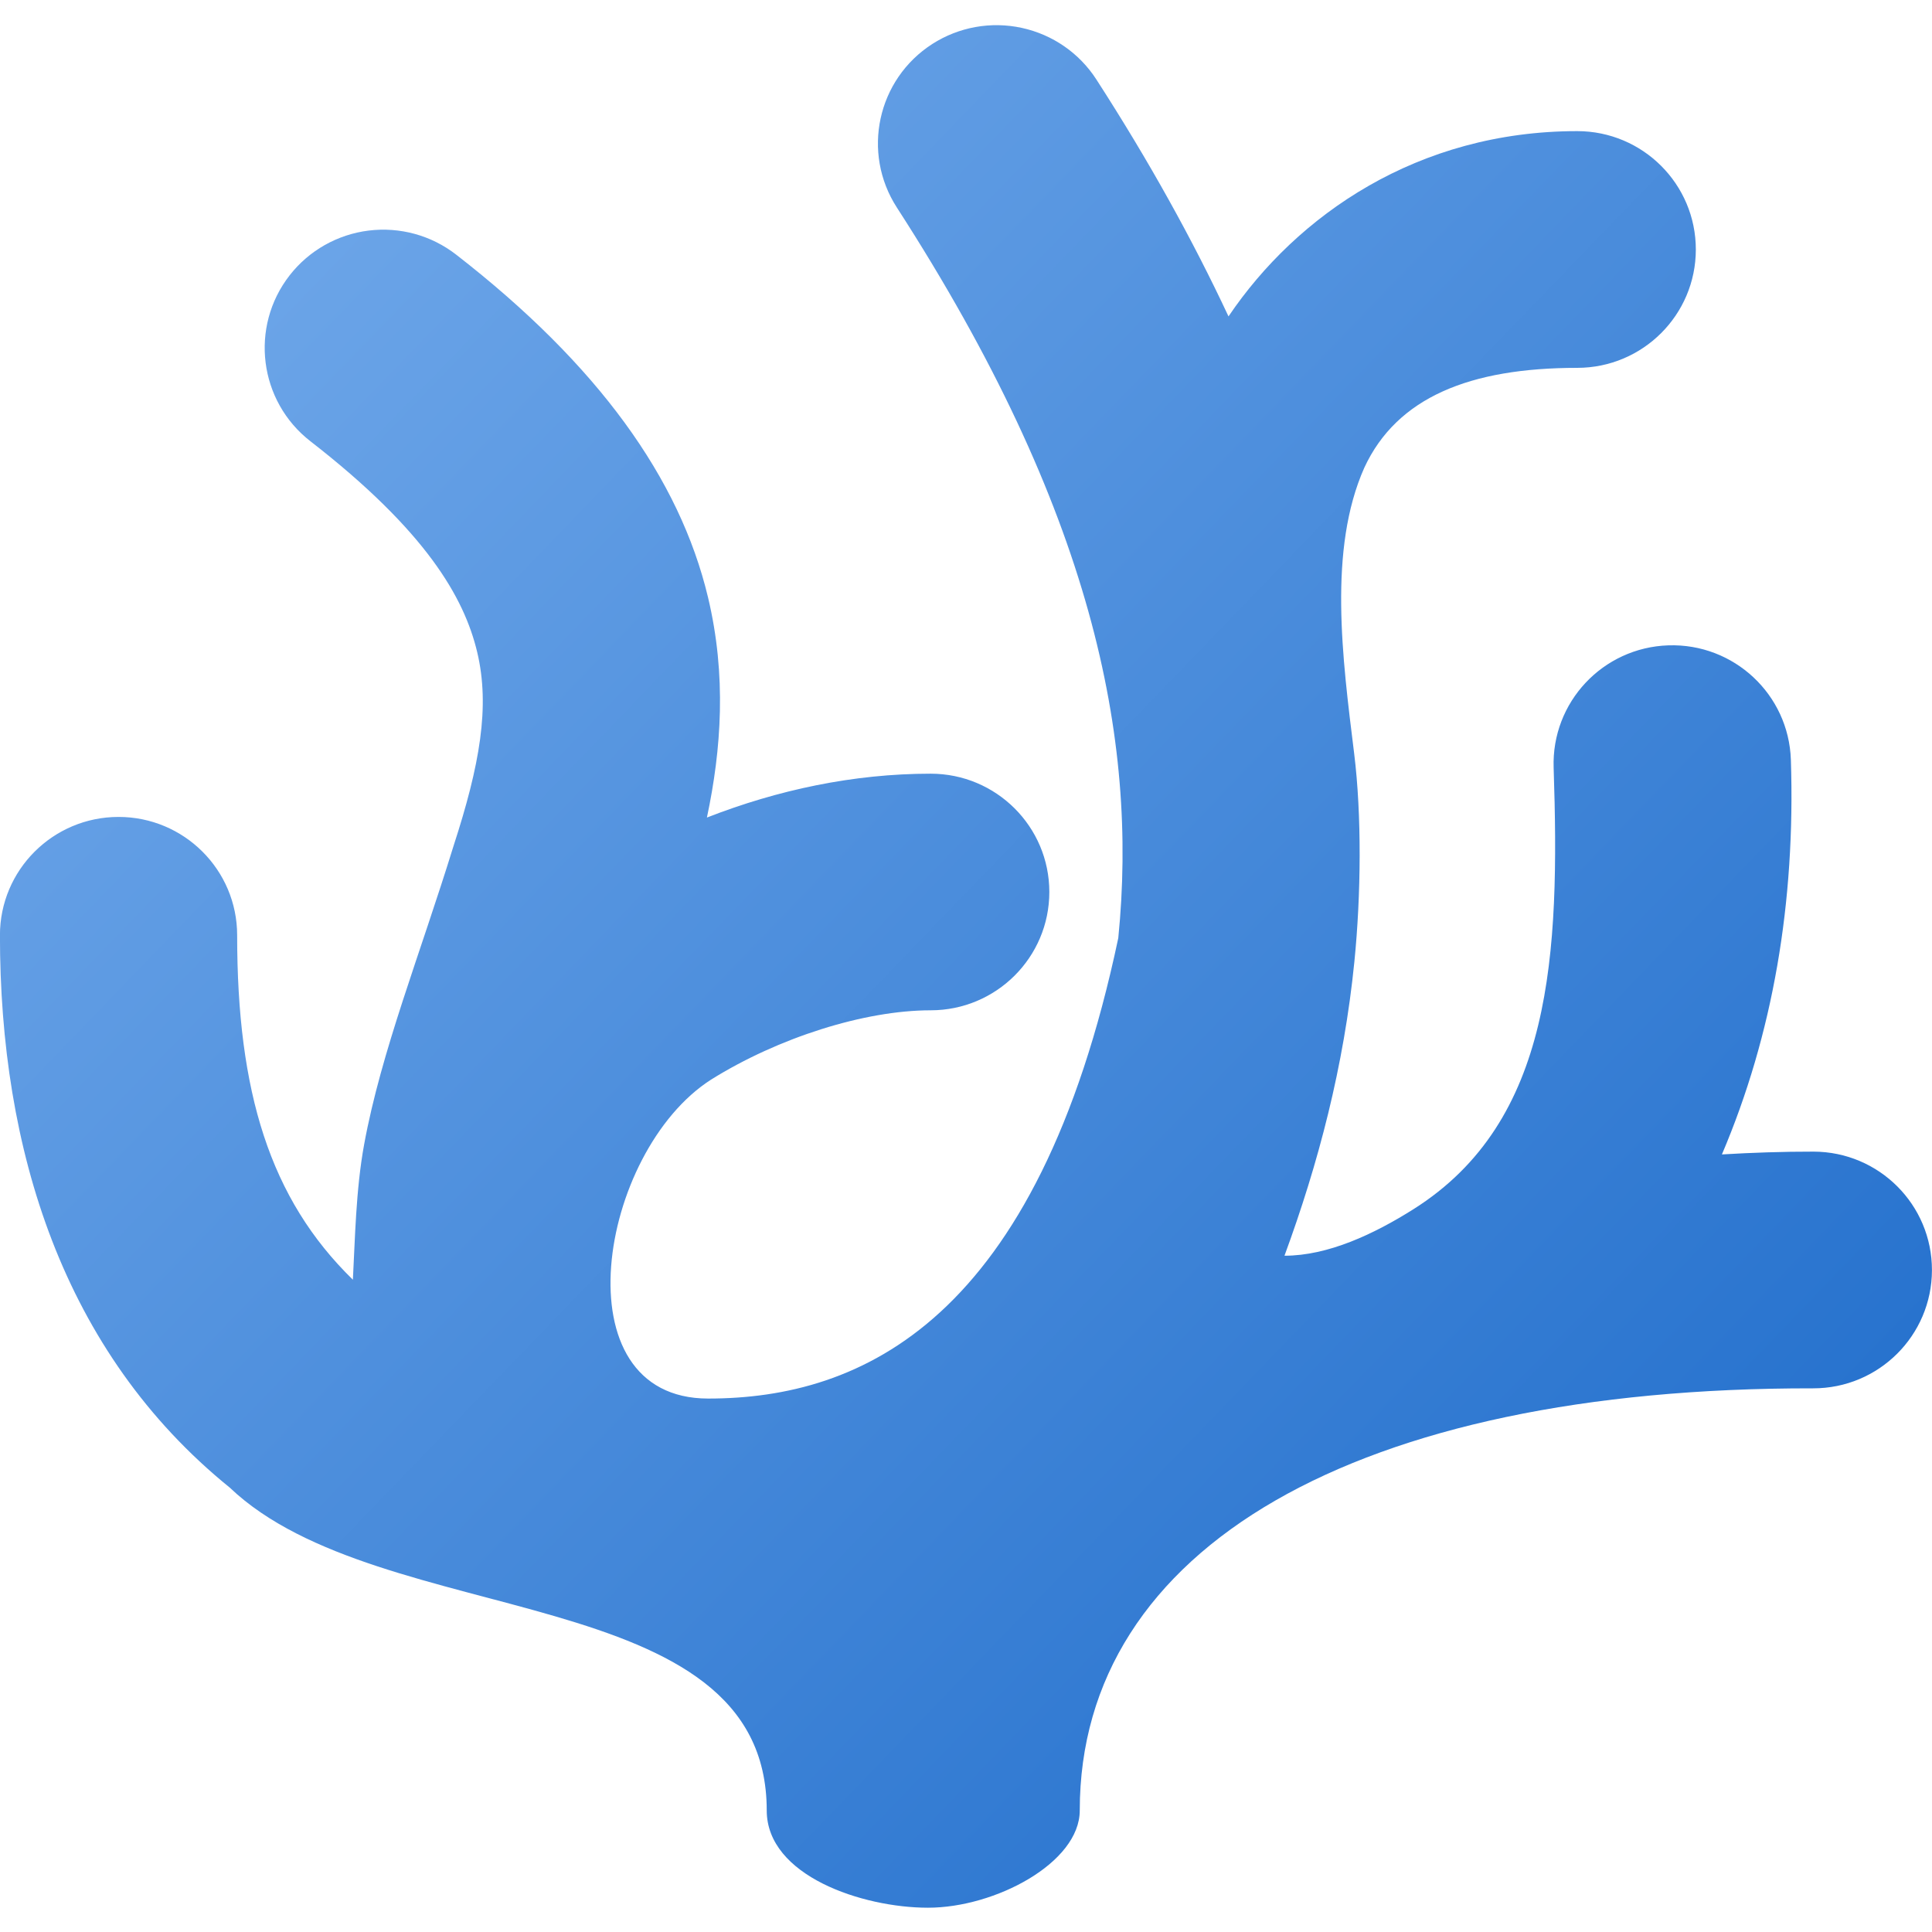
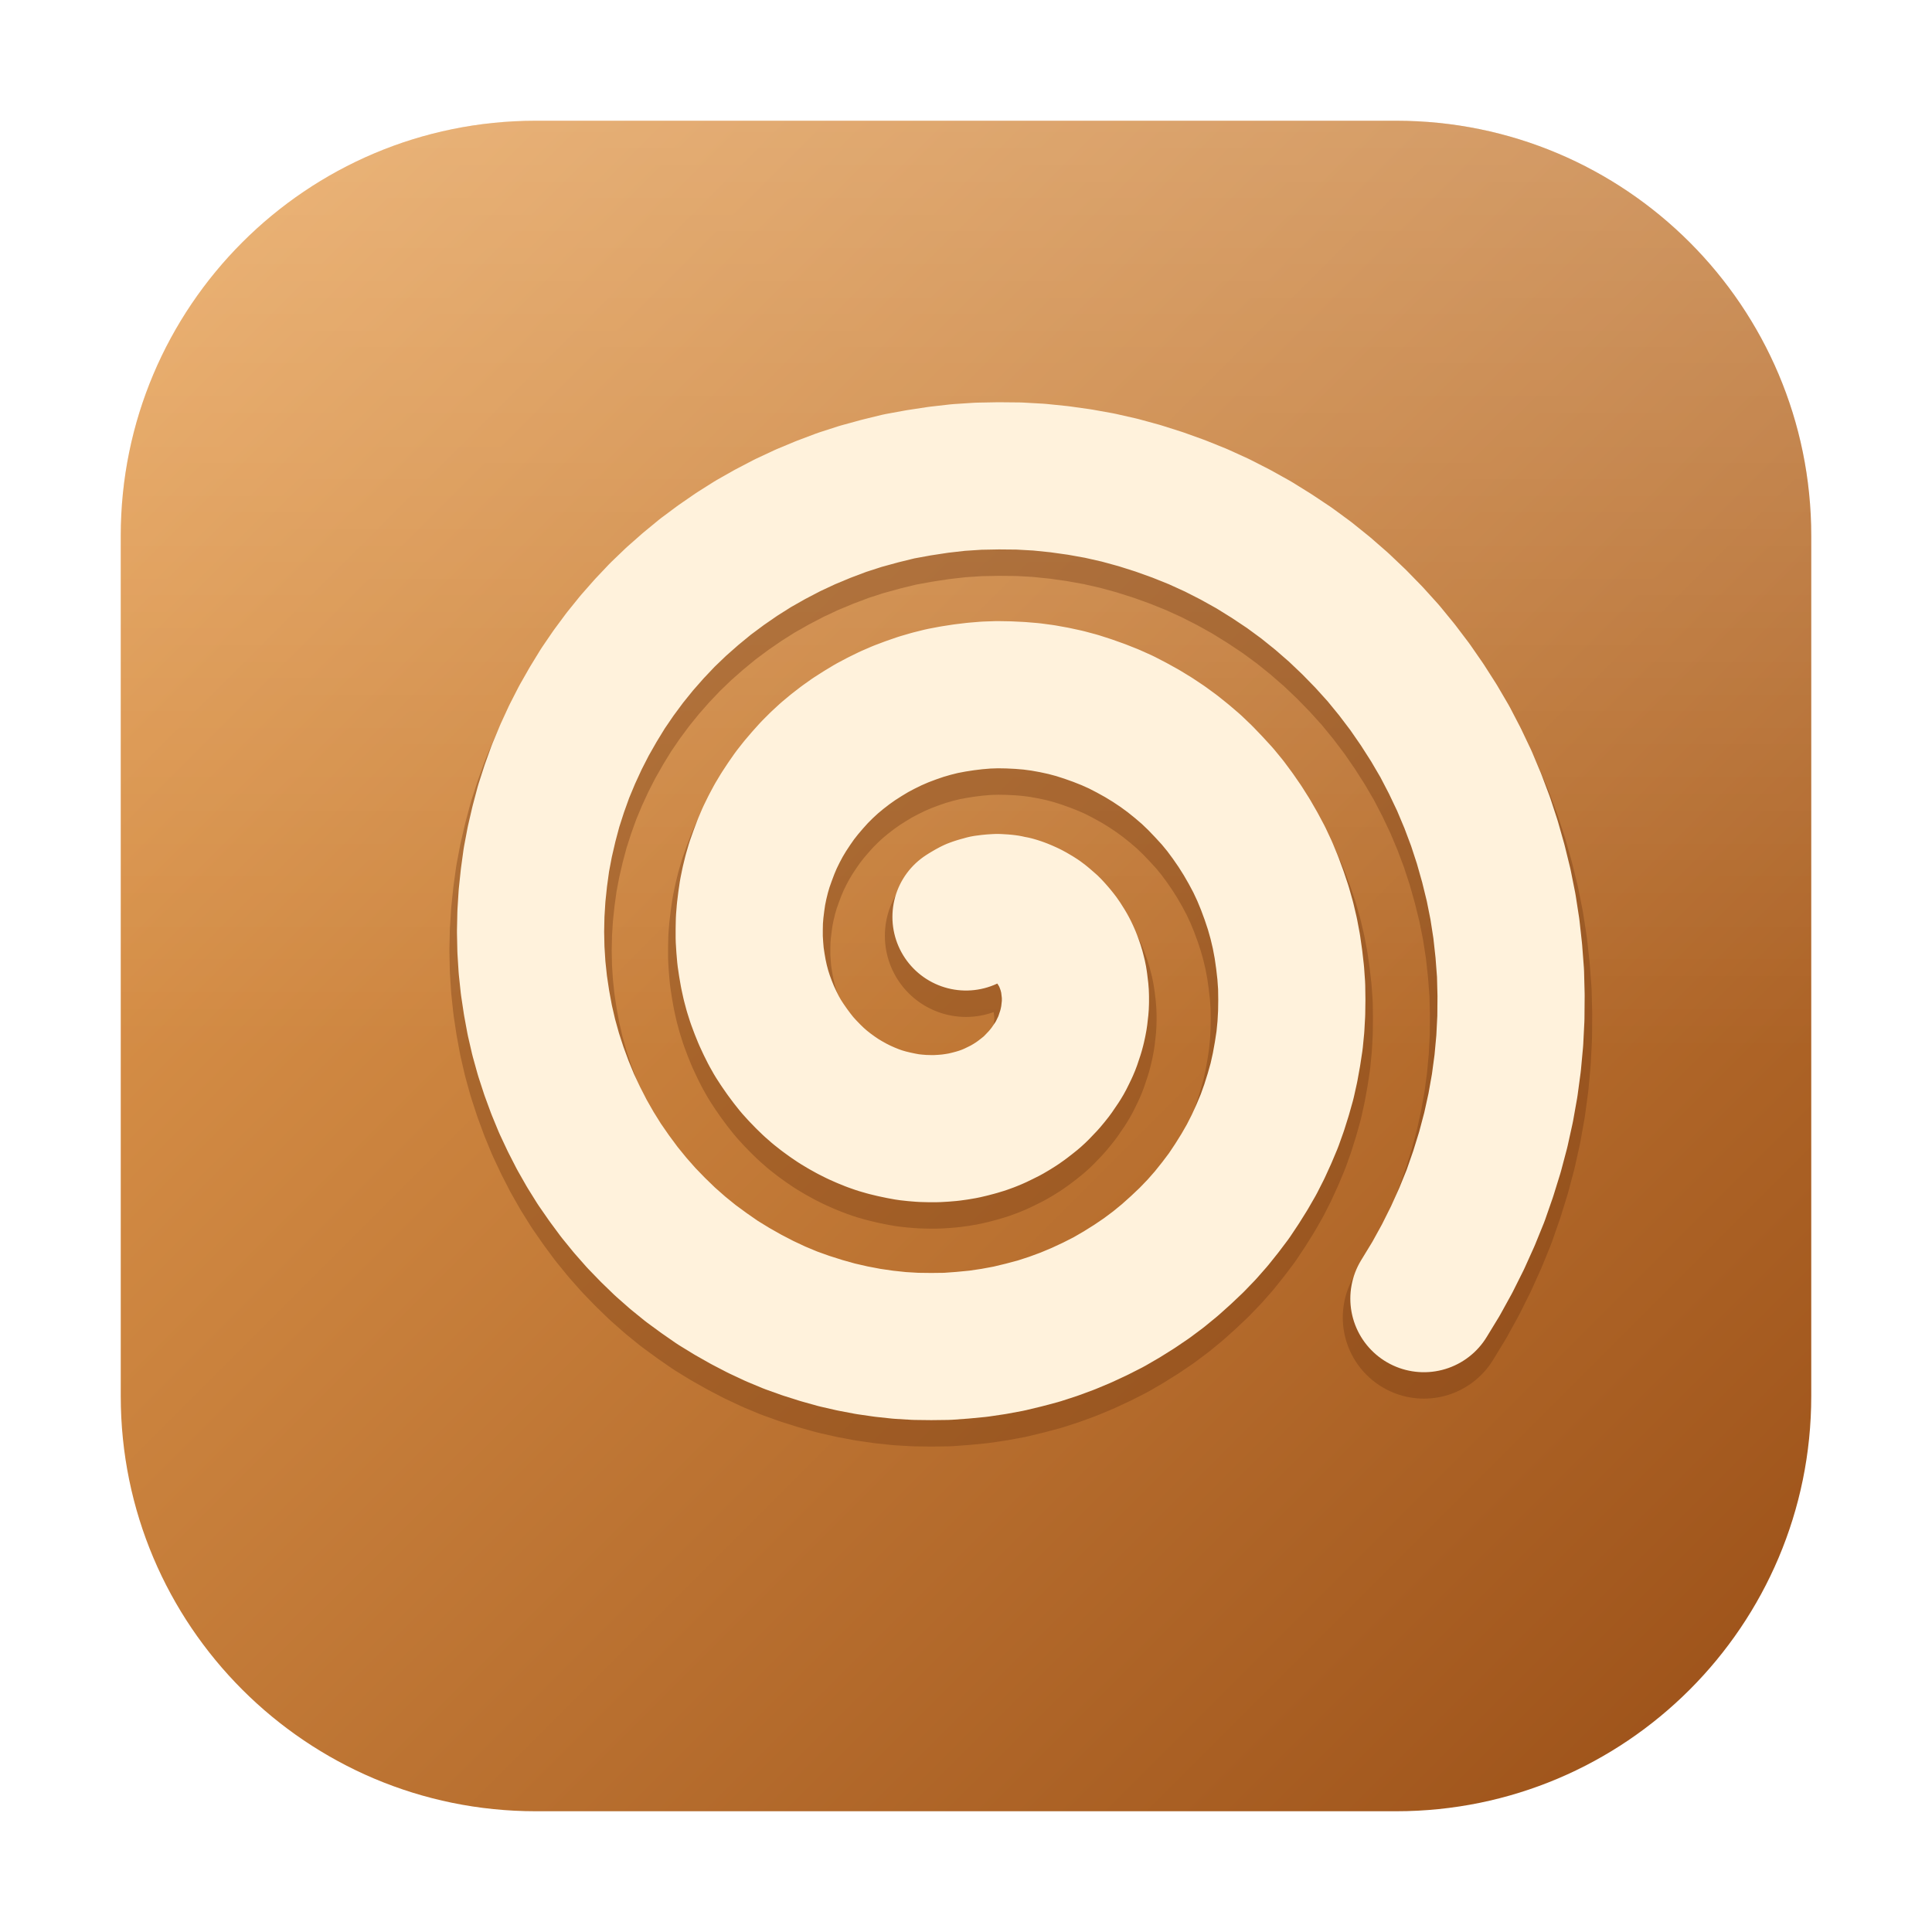
- <svg xmlns="http://www.w3.org/2000/svg" version="1.1" x="0" y="0" width="1024" height="1024" viewBox="0, 0, 100, 100">
+ <svg xmlns="http://www.w3.org/2000/svg" width="1024" height="1024" viewBox="0 0 1024 1024">
  <defs>
-     <linearGradient id="Gradient_1" gradientUnits="userSpaceOnUse" x1="199.997" y1="214.302" x2="296.665" y2="307.573" gradientTransform="matrix(1, 0, 0, 1, -200, -213)">
-       <stop offset="0" stop-color="#78AEED" />
-       <stop offset="1" stop-color="#1D6BCA" />
+     <linearGradient id="toffee" x1="0" y1="0" x2="1" y2="1">
+       <stop offset="0" stop-color="#e9a356" />
+       <stop offset="1" stop-color="#9a4f17" />
+     </linearGradient>
+     <linearGradient id="gloss" x1="0" y1="0" x2="0" y2="1">
+       <stop offset="0" stop-color="#ffffff" stop-opacity="0.22" />
+       <stop offset="0.55" stop-color="#ffffff" stop-opacity="0" />
    </linearGradient>
  </defs>
-   <g id="Layer_1">
-     <path d="M48.26,2.274 C45.406,4.105 44.583,7.898 46.422,10.742 C56.531,26.397 58.917,38.205 57.882,48.553 C53.698,68.369 44.603,72.389 36.655,72.389 C28.895,72.389 30.973,59.618 36.806,55.88 C40.288,53.706 44.748,52.293 48.171,52.293 C51.563,52.293 54.313,49.552 54.313,46.17 C54.313,42.787 51.563,40.046 48.171,40.046 C44.173,40.046 40.251,40.886 36.59,42.316 C37.338,38.787 37.614,34.973 36.647,30.919 C35.179,24.763 30.953,18.883 23.615,13.183 C22.33,12.183 20.7,11.734 19.083,11.934 C17.466,12.134 15.995,12.966 14.994,14.248 C12.912,16.918 13.394,20.766 16.072,22.843 C22.05,27.486 24.024,30.923 24.699,33.752 C25.374,36.581 24.831,39.616 23.475,43.786 C21.742,49.406 19.73,54.423 18.848,59.234 C18.414,61.602 18.377,64.179 18.265,66.238 C13.96,62.042 12.275,56.502 12.275,48.407 C12.274,45.025 9.524,42.283 6.133,42.284 C2.744,42.287 -0.002,45.027 -0.003,48.407 C-0.003,59.463 3.23,69.983 11.895,77.001 C19.739,84.474 39.686,81.712 39.686,93.709 C39.686,97.095 44.642,98.743 48.033,98.743 C51.511,98.743 55.888,96.418 55.888,93.709 C55.888,80.097 70.233,71.824 93.848,71.86 C97.24,71.865 99.992,69.126 99.997,65.744 C100.003,62.361 97.259,59.614 93.867,59.608 C92.252,59.606 90.678,59.661 89.126,59.753 C91.766,53.544 92.937,46.708 92.695,39.324 C92.583,35.943 89.745,33.293 86.356,33.403 C82.963,33.513 80.305,36.346 80.416,39.729 C80.736,49.397 80.374,58.03 73.171,62.581 C71.123,63.874 68.742,64.996 66.484,64.996 C68.237,60.228 69.561,55.195 70.103,49.77 C70.449,46.308 70.486,42.195 70.091,39 C69.478,34.05 68.738,28.436 70.617,24.207 C72.305,20.565 76.087,19.04 81.64,19.04 C85.029,19.037 87.775,16.296 87.776,12.917 C87.778,9.534 85.031,6.79 81.64,6.787 C73.388,6.787 67.133,11.13 63.587,16.377 C61.733,12.417 59.475,8.336 56.747,4.112 C55.866,2.747 54.478,1.788 52.887,1.443 C52.099,1.272 51.285,1.257 50.491,1.399 C49.697,1.542 48.939,1.839 48.26,2.274 z" fill="url(#Gradient_1)" id="path6008" />
-   </g>
+   <rect x="64" y="64" width="896" height="896" rx="220" fill="url(#toffee)" />
+   <rect x="64" y="64" width="896" height="896" rx="220" fill="url(#gloss)" />
+   <path d="M512.0 486.0 L513.1 485.3 L514.3 484.6 L515.5 483.9 L516.7 483.3 L518.1 482.8 L519.4 482.4 L520.9 482.0 L522.3 481.6 L523.9 481.4 L525.4 481.2 L527.0 481.1 L528.6 481.0 L530.2 481.1 L531.9 481.2 L533.6 481.4 L535.3 481.8 L537.0 482.1 L538.7 482.6 L540.4 483.2 L542.1 483.9 L543.9 484.7 L545.5 485.5 L547.2 486.5 L548.9 487.5 L550.5 488.6 L552.1 489.9 L553.6 491.2 L555.2 492.6 L556.6 494.1 L558.0 495.7 L559.4 497.4 L560.7 499.1 L561.9 501.0 L563.1 502.9 L564.2 504.9 L565.2 507.0 L566.1 509.1 L566.9 511.3 L567.7 513.6 L568.3 515.9 L568.9 518.3 L569.3 520.8 L569.6 523.3 L569.9 525.8 L570.0 528.4 L570.0 531.0 L569.9 533.6 L569.6 536.2 L569.3 538.9 L568.8 541.6 L568.2 544.3 L567.5 546.9 L566.6 549.6 L565.7 552.3 L564.6 554.9 L563.3 557.6 L562.0 560.2 L560.5 562.7 L558.8 565.2 L557.1 567.7 L555.2 570.1 L553.2 572.5 L551.1 574.7 L548.9 577.0 L546.6 579.1 L544.1 581.1 L541.5 583.1 L538.8 585.0 L536.1 586.7 L533.2 588.4 L530.2 589.9 L527.1 591.4 L524.0 592.7 L520.7 593.9 L517.4 594.9 L514.0 595.8 L510.6 596.6 L507.1 597.2 L503.5 597.7 L499.9 598.0 L496.3 598.2 L492.6 598.2 L488.8 598.1 L485.1 597.8 L481.4 597.4 L477.6 596.7 L473.8 595.9 L470.1 595.0 L466.3 593.9 L462.6 592.6 L458.9 591.1 L455.3 589.5 L451.7 587.7 L448.1 585.7 L444.6 583.6 L441.2 581.3 L437.9 578.9 L434.6 576.3 L431.4 573.5 L428.4 570.6 L425.4 567.5 L422.5 564.3 L419.8 560.9 L417.2 557.4 L414.7 553.8 L412.3 550.1 L410.1 546.2 L408.1 542.2 L406.2 538.1 L404.5 533.9 L402.9 529.6 L401.5 525.2 L400.3 520.7 L399.3 516.1 L398.5 511.5 L397.8 506.8 L397.4 502.1 L397.1 497.3 L397.1 492.5 L397.2 487.6 L397.6 482.7 L398.2 477.8 L398.9 473.0 L399.9 468.1 L401.1 463.2 L402.5 458.4 L404.2 453.6 L406.0 448.8 L408.0 444.1 L410.3 439.4 L412.7 434.9 L415.4 430.4 L418.3 426.0 L421.3 421.7 L424.6 417.5 L428.1 413.4 L431.7 409.4 L435.5 405.6 L439.5 401.9 L443.7 398.4 L448.1 395.0 L452.6 391.8 L457.3 388.8 L462.1 385.9 L467.0 383.3 L472.1 380.8 L477.4 378.5 L482.7 376.5 L488.2 374.6 L493.7 373.0 L499.3 371.6 L505.1 370.5 L510.9 369.6 L516.7 368.9 L522.7 368.4 L528.6 368.2 L534.6 368.3 L540.7 368.6 L546.7 369.1 L552.7 369.9 L558.8 371.0 L564.8 372.3 L570.8 373.9 L576.7 375.8 L582.6 377.9 L588.4 380.2 L594.2 382.8 L599.8 385.7 L605.4 388.8 L610.8 392.1 L616.2 395.7 L621.4 399.5 L626.5 403.6 L631.4 407.8 L636.2 412.4 L640.7 417.1 L645.2 422.0 L649.4 427.1 L653.4 432.5 L657.2 438.0 L660.8 443.7 L664.2 449.6 L667.4 455.6 L670.3 461.8 L672.9 468.1 L675.3 474.6 L677.5 481.2 L679.4 487.9 L681.0 494.7 L682.3 501.6 L683.3 508.6 L684.1 515.6 L684.6 522.7 L684.7 529.9 L684.6 537.0 L684.2 544.2 L683.5 551.4 L682.4 558.6 L681.1 565.8 L679.5 573.0 L677.5 580.1 L675.3 587.1 L672.8 594.1 L669.9 601.0 L666.8 607.8 L663.4 614.5 L659.6 621.1 L655.6 627.5 L651.4 633.8 L646.8 639.9 L642.0 645.9 L636.9 651.7 L631.5 657.3 L625.9 662.6 L620.1 667.8 L614.0 672.8 L607.7 677.5 L601.2 681.9 L594.5 686.1 L587.6 690.1 L580.5 693.7 L573.2 697.1 L565.8 700.2 L558.2 703.0 L550.5 705.5 L542.6 707.6 L534.7 709.5 L526.6 711.0 L518.5 712.2 L510.2 713.0 L502.0 713.6 L493.6 713.7 L485.3 713.6 L476.9 713.1 L468.5 712.2 L460.2 711.0 L451.8 709.4 L443.5 707.5 L435.3 705.2 L427.1 702.6 L419.0 699.7 L411.1 696.4 L403.2 692.7 L395.5 688.7 L387.9 684.4 L380.4 679.8 L373.2 674.8 L366.1 669.6 L359.2 664.0 L352.5 658.1 L346.1 651.9 L339.9 645.5 L334.0 638.8 L328.3 631.8 L322.9 624.5 L317.7 617.0 L312.9 609.3 L308.4 601.4 L304.2 593.2 L300.3 584.9 L296.8 576.4 L293.6 567.7 L290.7 558.8 L288.2 549.8 L286.1 540.7 L284.4 531.5 L283.0 522.2 L282.0 512.8 L281.4 503.3 L281.2 493.8 L281.4 484.3 L282.0 474.7 L283.0 465.2 L284.3 455.7 L286.1 446.2 L288.3 436.7 L290.8 427.3 L293.8 418.0 L297.1 408.8 L300.9 399.7 L305.0 390.8 L309.5 382.0 L314.4 373.4 L319.6 364.9 L325.2 356.7 L331.2 348.6 L337.5 340.8 L344.1 333.3 L351.1 325.9 L358.4 318.9 L366.0 312.2 L373.9 305.7 L382.1 299.6 L390.5 293.8 L399.2 288.3 L408.2 283.2 L417.4 278.4 L426.8 274.0 L436.4 270.0 L446.2 266.3 L456.1 263.1 L466.3 260.3 L476.5 257.8 L486.9 255.9 L497.4 254.3 L507.9 253.1 L518.6 252.4 L529.3 252.2 L540.0 252.3 L550.7 252.9 L561.5 254.0 L572.2 255.5 L582.8 257.4 L593.4 259.8 L604.0 262.7 L614.4 266.0 L624.7 269.7 L634.9 273.8 L645.0 278.4 L654.8 283.4 L664.5 288.8 L674.0 294.7 L683.3 300.9 L692.3 307.5 L701.0 314.5 L709.5 321.9 L717.7 329.7 L725.6 337.8 L733.2 346.2 L740.4 355.0 L747.3 364.1 L753.8 373.5 L760.0 383.2 L765.8 393.1 L771.1 403.3 L776.1 413.8 L780.6 424.5 L784.7 435.4 L788.3 446.4 L791.5 457.7 L794.3 469.1 L796.6 480.6 L798.4 492.2 L799.7 504.0 L800.6 515.8 L800.9 527.6 L800.8 539.6 L800.2 551.5 L799.1 563.4 L797.5 575.3 L795.4 587.1 L792.8 598.9 L789.7 610.6 L786.1 622.2 L782.1 633.7 L777.5 645.0 L772.5 656.1 L767.0 667.1 L761.1 677.8 L754.7 688.3" fill="none" stroke="#6e3610" stroke-opacity="0.35" stroke-width="86" stroke-linecap="round" stroke-linejoin="round" transform="translate(0 10)" />
+   <path d="M512.0 486.0 L513.1 485.3 L514.3 484.6 L515.5 483.9 L516.7 483.3 L518.1 482.8 L519.4 482.4 L520.9 482.0 L522.3 481.6 L523.9 481.4 L525.4 481.2 L527.0 481.1 L528.6 481.0 L530.2 481.1 L531.9 481.2 L533.6 481.4 L535.3 481.8 L537.0 482.1 L538.7 482.6 L540.4 483.2 L542.1 483.9 L543.9 484.7 L545.5 485.5 L547.2 486.5 L548.9 487.5 L550.5 488.6 L552.1 489.9 L553.6 491.2 L555.2 492.6 L556.6 494.1 L558.0 495.7 L559.4 497.4 L560.7 499.1 L561.9 501.0 L563.1 502.9 L564.2 504.9 L565.2 507.0 L566.1 509.1 L566.9 511.3 L567.7 513.6 L568.3 515.9 L568.9 518.3 L569.3 520.8 L569.6 523.3 L569.9 525.8 L570.0 528.4 L570.0 531.0 L569.9 533.6 L569.6 536.2 L569.3 538.9 L568.8 541.6 L568.2 544.3 L567.5 546.9 L566.6 549.6 L565.7 552.3 L564.6 554.9 L563.3 557.6 L562.0 560.2 L560.5 562.7 L558.8 565.2 L557.1 567.7 L555.2 570.1 L553.2 572.5 L551.1 574.7 L548.9 577.0 L546.6 579.1 L544.1 581.1 L541.5 583.1 L538.8 585.0 L536.1 586.7 L533.2 588.4 L530.2 589.9 L527.1 591.4 L524.0 592.7 L520.7 593.9 L517.4 594.9 L514.0 595.8 L510.6 596.6 L507.1 597.2 L503.5 597.7 L499.9 598.0 L496.3 598.2 L492.6 598.2 L488.8 598.1 L485.1 597.8 L481.4 597.4 L477.6 596.7 L473.8 595.9 L470.1 595.0 L466.3 593.9 L462.6 592.6 L458.9 591.1 L455.3 589.5 L451.7 587.7 L448.1 585.7 L444.6 583.6 L441.2 581.3 L437.9 578.9 L434.6 576.3 L431.4 573.5 L428.4 570.6 L425.4 567.5 L422.5 564.3 L419.8 560.9 L417.2 557.4 L414.7 553.8 L412.3 550.1 L410.1 546.2 L408.1 542.2 L406.2 538.1 L404.5 533.9 L402.9 529.6 L401.5 525.2 L400.3 520.7 L399.3 516.1 L398.5 511.5 L397.8 506.8 L397.4 502.1 L397.1 497.3 L397.1 492.5 L397.2 487.6 L397.6 482.7 L398.2 477.8 L398.9 473.0 L399.9 468.1 L401.1 463.2 L402.5 458.4 L404.2 453.6 L406.0 448.8 L408.0 444.1 L410.3 439.4 L412.7 434.9 L415.4 430.4 L418.3 426.0 L421.3 421.7 L424.6 417.5 L428.1 413.4 L431.7 409.4 L435.5 405.6 L439.5 401.9 L443.7 398.4 L448.1 395.0 L452.6 391.8 L457.3 388.8 L462.1 385.9 L467.0 383.3 L472.1 380.8 L477.4 378.5 L482.7 376.5 L488.2 374.6 L493.7 373.0 L499.3 371.6 L505.1 370.5 L510.9 369.6 L516.7 368.9 L522.7 368.4 L528.6 368.2 L534.6 368.3 L540.7 368.6 L546.7 369.1 L552.7 369.9 L558.8 371.0 L564.8 372.3 L570.8 373.9 L576.7 375.8 L582.6 377.9 L588.4 380.2 L594.2 382.8 L599.8 385.7 L605.4 388.8 L610.8 392.1 L616.2 395.7 L621.4 399.5 L626.5 403.6 L631.4 407.8 L636.2 412.4 L640.7 417.1 L645.2 422.0 L649.4 427.1 L653.4 432.5 L657.2 438.0 L660.8 443.7 L664.2 449.6 L667.4 455.6 L670.3 461.8 L672.9 468.1 L675.3 474.6 L677.5 481.2 L679.4 487.9 L681.0 494.7 L682.3 501.6 L683.3 508.6 L684.1 515.6 L684.6 522.7 L684.7 529.9 L684.6 537.0 L684.2 544.2 L683.5 551.4 L682.4 558.6 L681.1 565.8 L679.5 573.0 L677.5 580.1 L675.3 587.1 L672.8 594.1 L669.9 601.0 L666.8 607.8 L663.4 614.5 L659.6 621.1 L655.6 627.5 L651.4 633.8 L646.8 639.9 L642.0 645.9 L636.9 651.7 L631.5 657.3 L625.9 662.6 L620.1 667.8 L614.0 672.8 L607.7 677.5 L601.2 681.9 L594.5 686.1 L587.6 690.1 L580.5 693.7 L573.2 697.1 L565.8 700.2 L558.2 703.0 L550.5 705.5 L542.6 707.6 L534.7 709.5 L526.6 711.0 L518.5 712.2 L510.2 713.0 L502.0 713.6 L493.6 713.7 L485.3 713.6 L476.9 713.1 L468.5 712.2 L460.2 711.0 L451.8 709.4 L443.5 707.5 L435.3 705.2 L427.1 702.6 L419.0 699.7 L411.1 696.4 L403.2 692.7 L395.5 688.7 L387.9 684.4 L380.4 679.8 L373.2 674.8 L366.1 669.6 L359.2 664.0 L352.5 658.1 L346.1 651.9 L339.9 645.5 L334.0 638.8 L328.3 631.8 L322.9 624.5 L317.7 617.0 L312.9 609.3 L308.4 601.4 L304.2 593.2 L300.3 584.9 L296.8 576.4 L293.6 567.7 L290.7 558.8 L288.2 549.8 L286.1 540.7 L284.4 531.5 L283.0 522.2 L282.0 512.8 L281.4 503.3 L281.2 493.8 L281.4 484.3 L282.0 474.7 L283.0 465.2 L284.3 455.7 L286.1 446.2 L288.3 436.7 L290.8 427.3 L293.8 418.0 L297.1 408.8 L300.9 399.7 L305.0 390.8 L309.5 382.0 L314.4 373.4 L319.6 364.9 L325.2 356.7 L331.2 348.6 L337.5 340.8 L344.1 333.3 L351.1 325.9 L358.4 318.9 L366.0 312.2 L373.9 305.7 L382.1 299.6 L390.5 293.8 L399.2 288.3 L408.2 283.2 L417.4 278.4 L426.8 274.0 L436.4 270.0 L446.2 266.3 L456.1 263.1 L466.3 260.3 L476.5 257.8 L486.9 255.9 L497.4 254.3 L507.9 253.1 L518.6 252.4 L529.3 252.2 L540.0 252.3 L550.7 252.9 L561.5 254.0 L572.2 255.5 L582.8 257.4 L593.4 259.8 L604.0 262.7 L614.4 266.0 L624.7 269.7 L634.9 273.8 L645.0 278.4 L654.8 283.4 L664.5 288.8 L674.0 294.7 L683.3 300.9 L692.3 307.5 L701.0 314.5 L709.5 321.9 L717.7 329.7 L725.6 337.8 L733.2 346.2 L740.4 355.0 L747.3 364.1 L753.8 373.5 L760.0 383.2 L765.8 393.1 L771.1 403.3 L776.1 413.8 L780.6 424.5 L784.7 435.4 L788.3 446.4 L791.5 457.7 L794.3 469.1 L796.6 480.6 L798.4 492.2 L799.7 504.0 L800.6 515.8 L800.9 527.6 L800.8 539.6 L800.2 551.5 L799.1 563.4 L797.5 575.3 L795.4 587.1 L792.8 598.9 L789.7 610.6 L786.1 622.2 L782.1 633.7 L777.5 645.0 L772.5 656.1 L767.0 667.1 L761.1 677.8 L754.7 688.3" fill="none" stroke="#fff2dc" stroke-width="78" stroke-linecap="round" stroke-linejoin="round" />
</svg>
